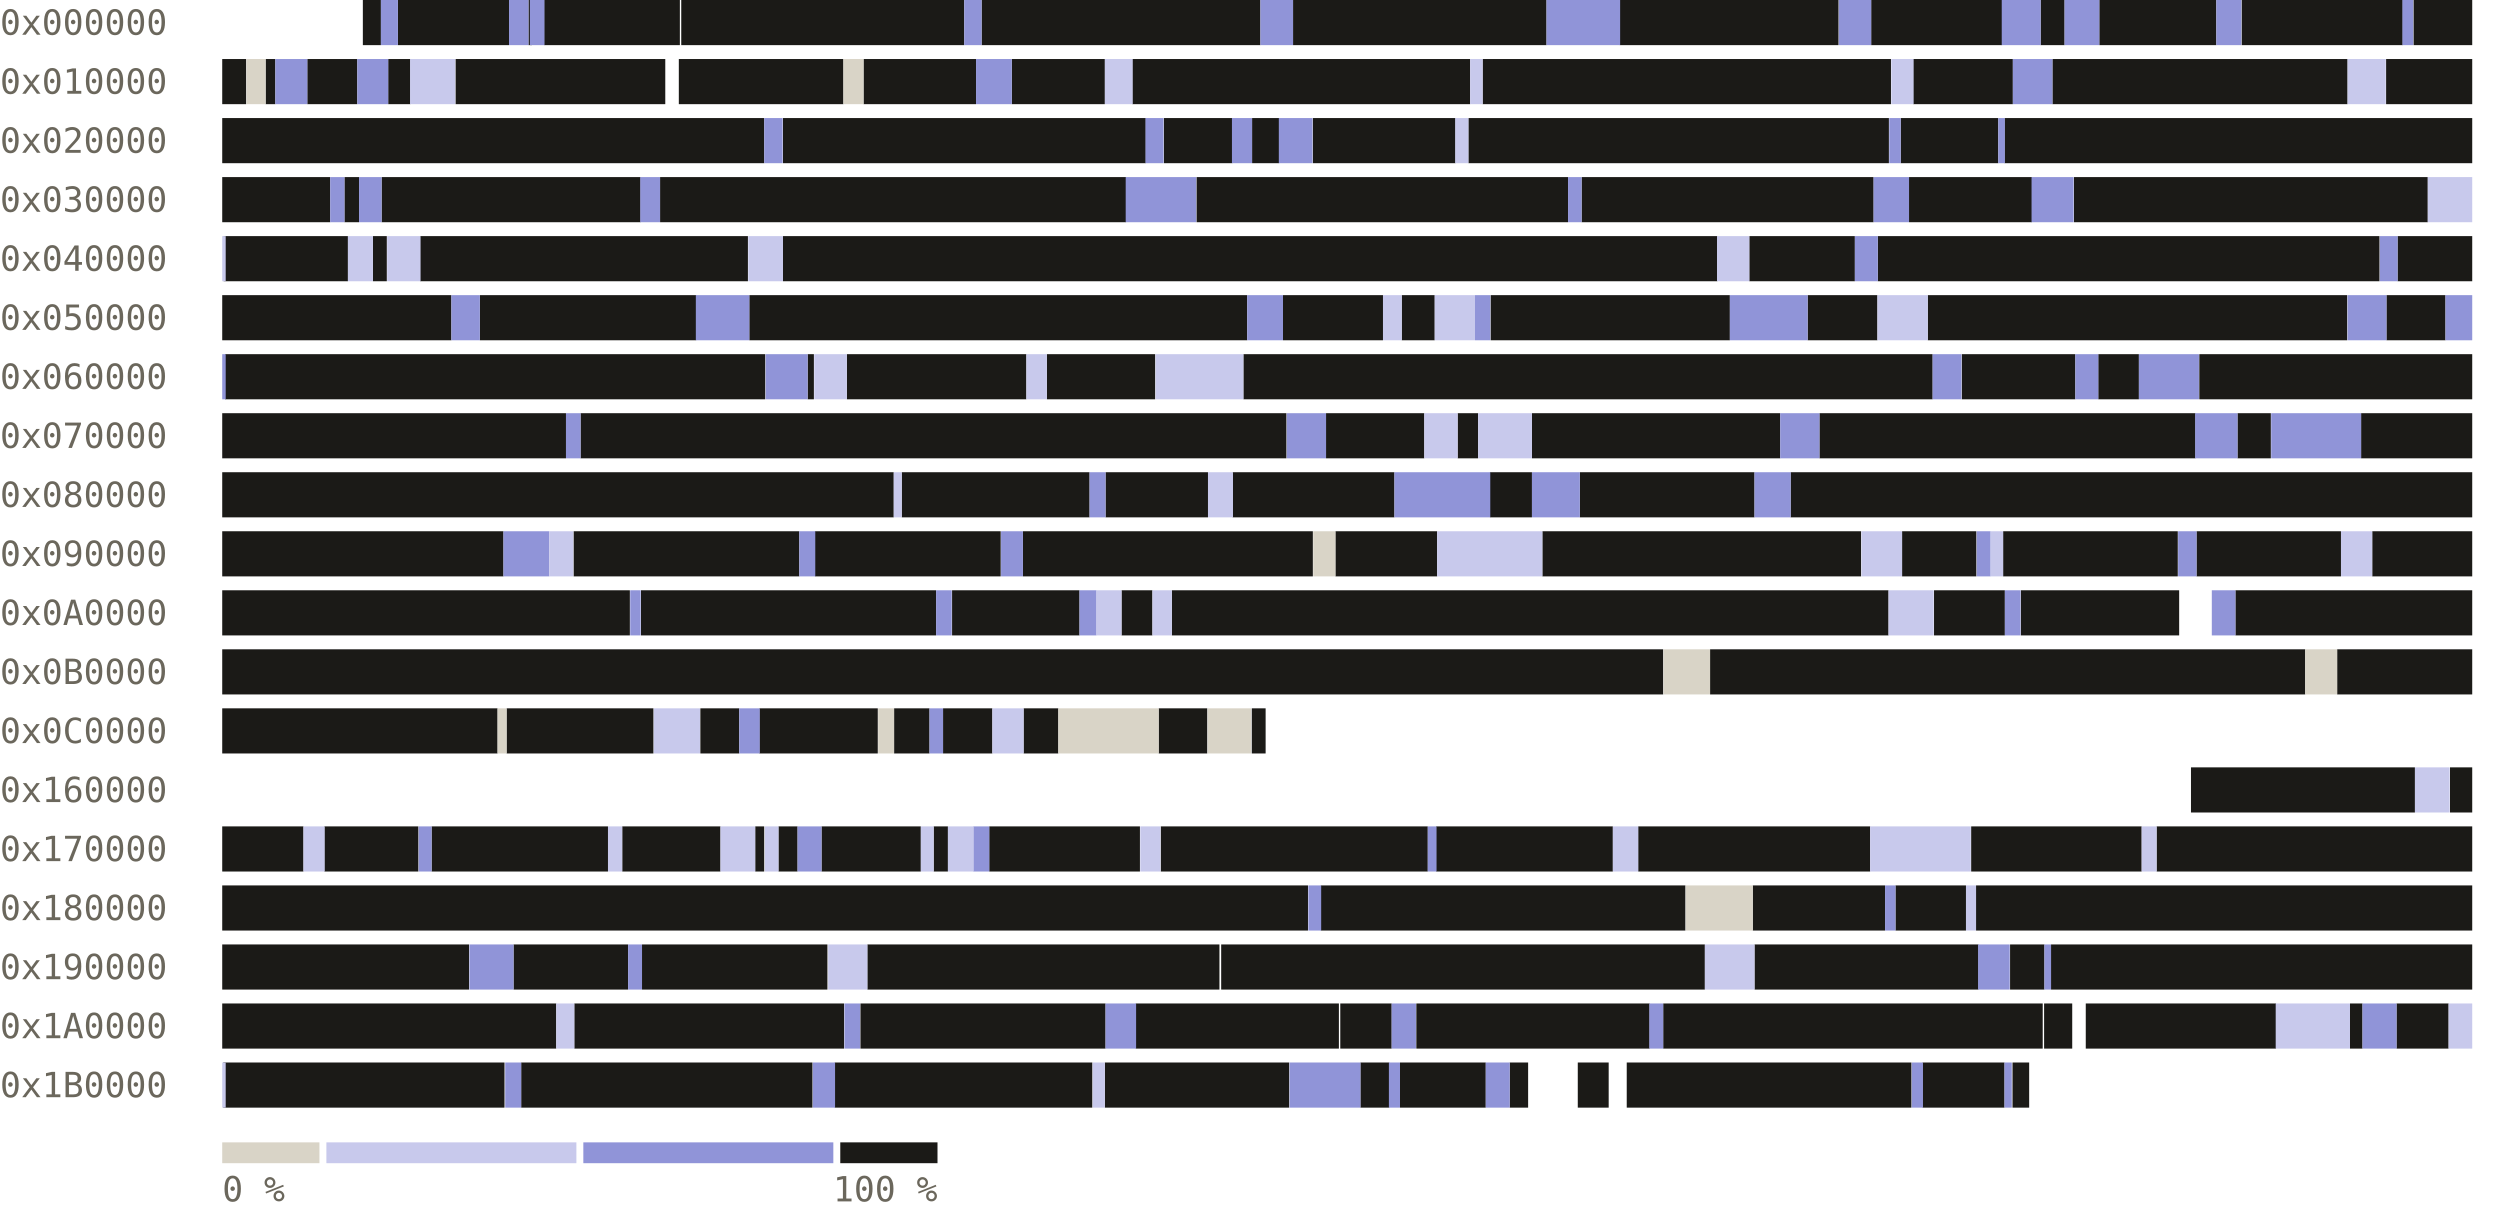
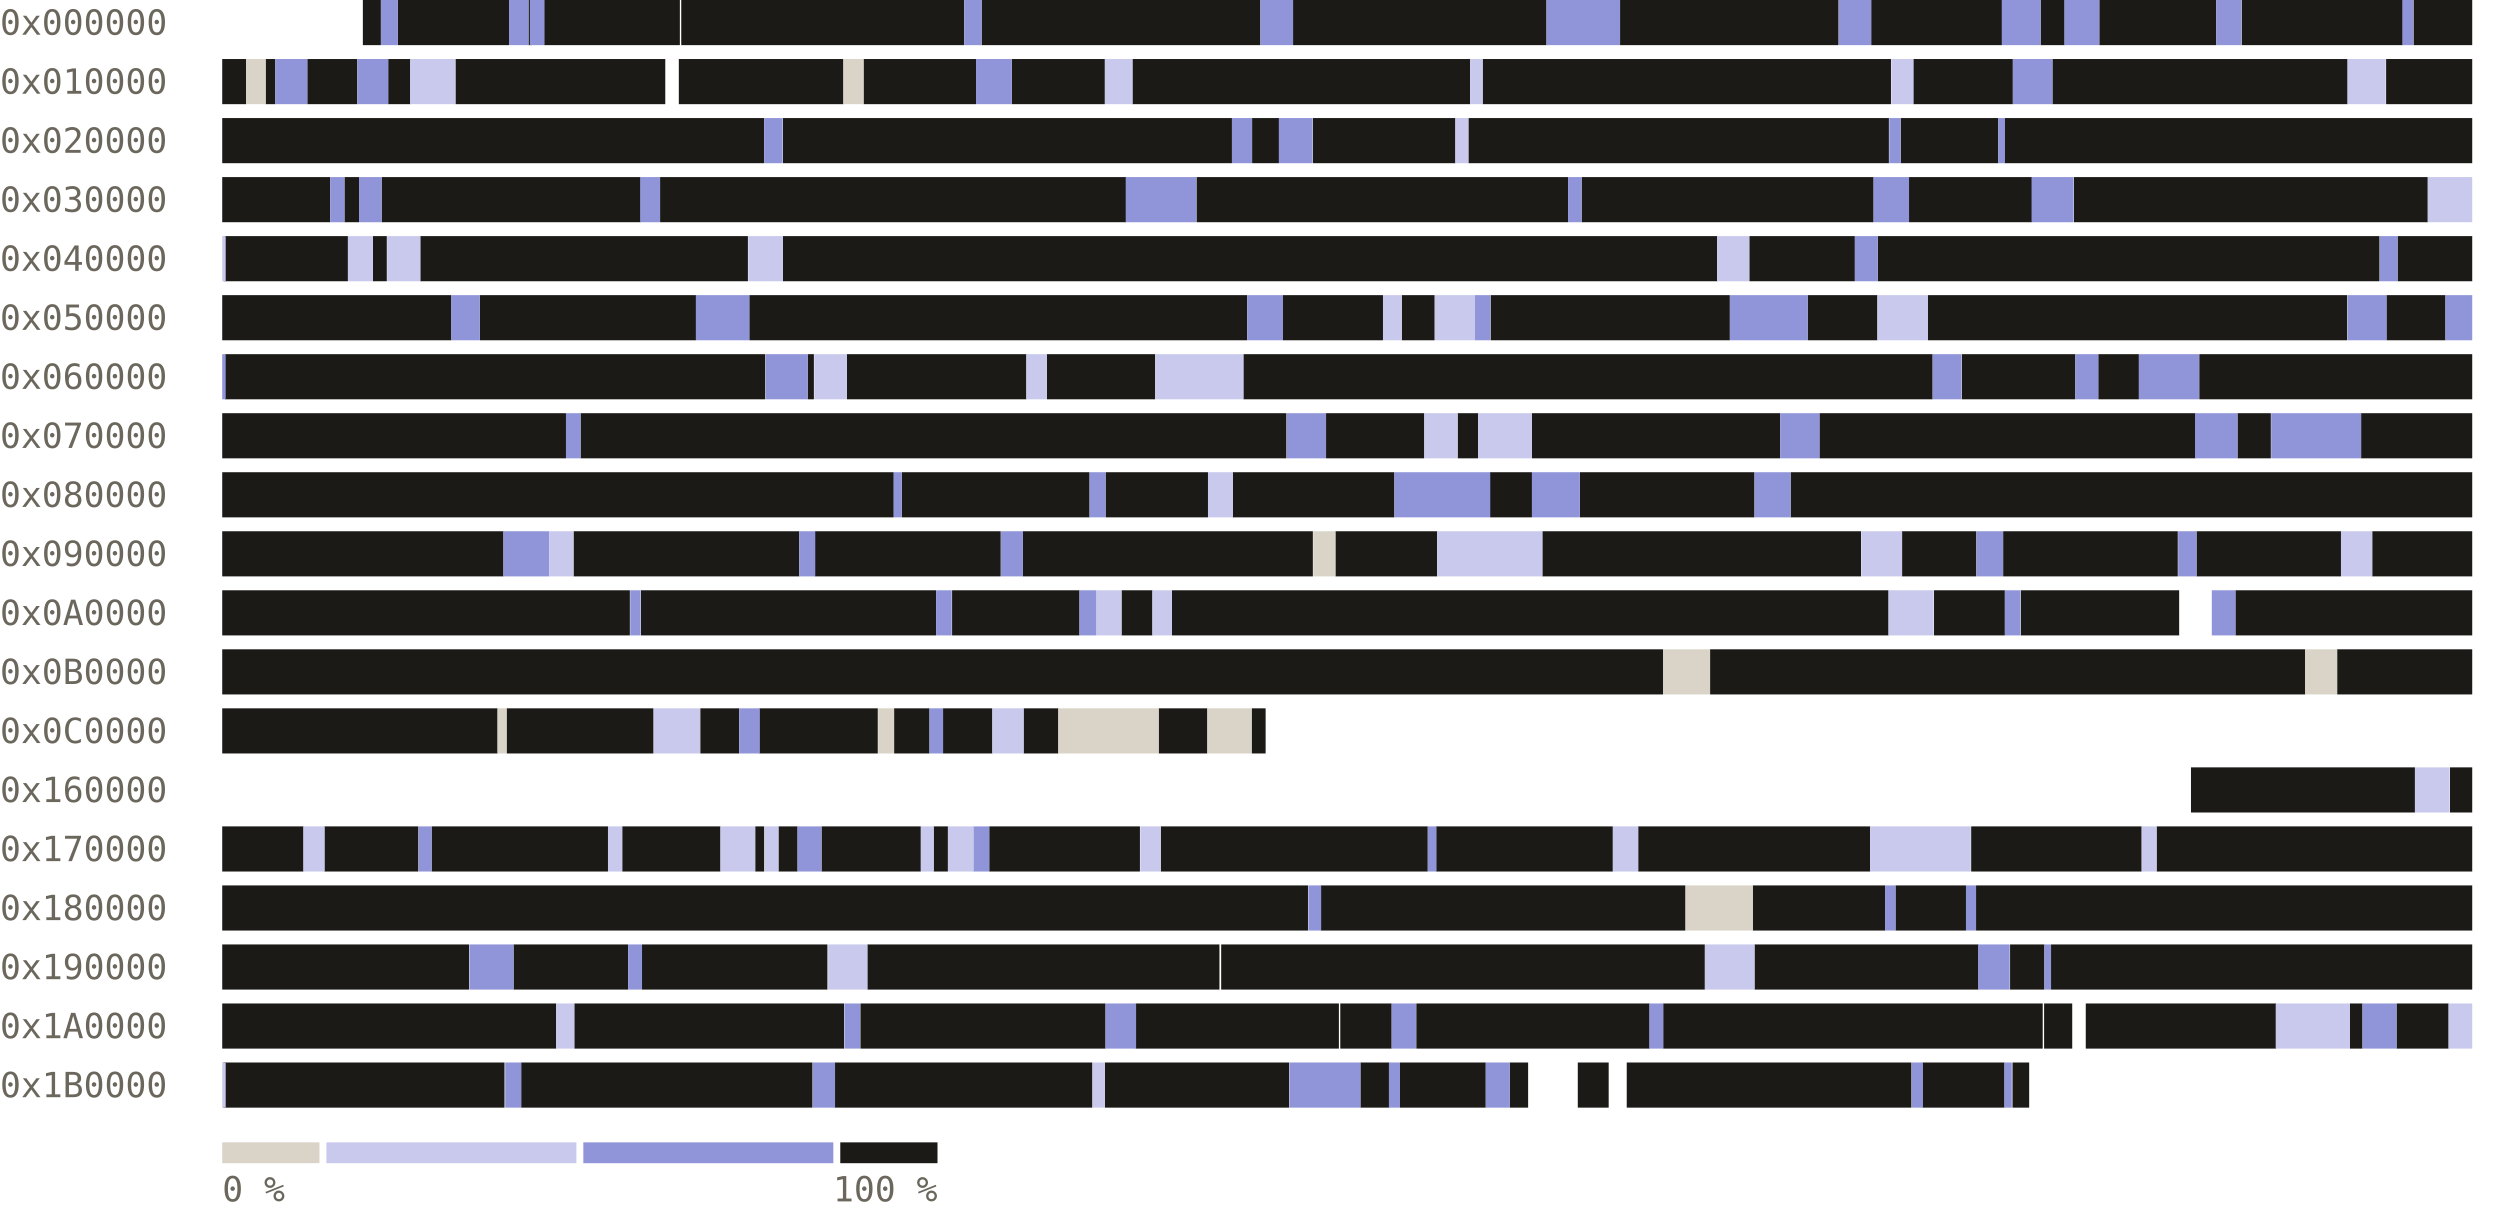
<svg xmlns="http://www.w3.org/2000/svg" viewBox="0 0 720 350" width="720" height="350">
  <style>text{font:10px monospace;fill:#6b675c}.q0{fill:#d9d4c7}.q1{fill:#e3e2f2}.q2{fill:#d6d6ef}.q3{fill:#c8c9ec}.q4{fill:#babce8}.q5{fill:#acafe4}.q6{fill:#9ea2df}.q7{fill:#9094d8}.q8{fill:#8186cf}.q9{fill:#7277c4}.q10{fill:#1b1a17}@media (prefers-color-scheme:dark){text{fill:#a8a293}.q0{fill:#4a463d}.q1{fill:#35375a}.q2{fill:#3c3f66}.q3{fill:#444772}.q4{fill:#4d517f}.q5{fill:#575b8c}.q6{fill:#62669a}.q7{fill:#6e72a8}.q8{fill:#7b7fb6}.q9{fill:#888cc4}.q10{fill:#d6d0bd}}</style>
  <text x="0" y="10">0x000000</text>
  <text x="0" y="27">0x010000</text>
  <text x="0" y="44">0x020000</text>
  <text x="0" y="61">0x030000</text>
  <text x="0" y="78">0x040000</text>
  <text x="0" y="95">0x050000</text>
  <text x="0" y="112">0x060000</text>
  <text x="0" y="129">0x070000</text>
  <text x="0" y="146">0x080000</text>
  <text x="0" y="163">0x090000</text>
  <text x="0" y="180">0x0A0000</text>
  <text x="0" y="197">0x0B0000</text>
  <text x="0" y="214">0x0C0000</text>
  <text x="0" y="231">0x160000</text>
  <text x="0" y="248">0x170000</text>
  <text x="0" y="265">0x180000</text>
  <text x="0" y="282">0x190000</text>
  <text x="0" y="299">0x1A0000</text>
  <text x="0" y="316">0x1B0000</text>
-   <path class="q10" d="M104.5 0h5.2v13h-5.2zM114.6 0h32v13h-32zM152.2 0h1v13h-1zM156.7 0h39.1v13h-39.1zM196.2 0h81.5v13h-81.5zM282.7 0h80.3v13h-80.3zM372.4 0h73v13h-73zM466.5 0h63v13h-63zM538.9 0h37.7v13h-37.7zM587.7 0h6.9v13h-6.9zM604.6 0h33.7v13h-33.7zM645.6 0h46.4v13h-46.4zM695.1 0h16.9v13h-16.9zM64 17h6.9v13h-6.9zM76.5 17h2.8v13h-2.8zM88.5 17h14.4v13h-14.4zM111.8 17h6.4v13h-6.4zM131.2 17h60.4v13h-60.4zM195.5 17h47.4v13h-47.4zM248.7 17h32.4v13h-32.4zM291.4 17h26.8v13h-26.8zM326.1 17h97.3v13h-97.3zM427 17h117.6v13h-117.6zM551 17h28.7v13h-28.7zM591.1 17h85v13h-85zM687.2 17h24.8v13h-24.8zM64 34h156.1v13h-156.1zM225.5 34h104.5v13h-104.5zM335.2 34h19.7v13h-19.7zM360.6 34h7.8v13h-7.8zM378.1 34h41.1v13h-41.1zM422.9 34h121.1v13h-121.1zM547.4 34h28.1v13h-28.1zM577.3 34h134.7v13h-134.7zM64 51h31.1v13h-31.1zM99.2 51h4.2v13h-4.2zM109.9 51h74.6v13h-74.6zM190.1 51h134.2v13h-134.2zM344.6 51h107v13h-107zM455.5 51h84.1v13h-84.1zM549.8 51h35.4v13h-35.4zM597.3 51h101.9v13h-101.9zM64.4 68h35.8v13h-35.8zM107.4 68h4v13h-4zM121 68h94.4v13h-94.4zM225.5 68h269.1v13h-269.1zM503.8 68h30.4v13h-30.4zM540.8 68h144.5v13h-144.5zM690.5 68h21.5v13h-21.5zM64 85h66v13h-66zM138.2 85h62.3v13h-62.3zM215.8 85h143.4v13h-143.4zM369.5 85h28.8v13h-28.8zM403.7 85h9.5v13h-9.5zM429.3 85h68.9v13h-68.9zM520.6 85h20.1v13h-20.1zM555.2 85h120.8v13h-120.8zM687.3 85h17v13h-17zM64.8 102h155.6v13h-155.6zM232.6 102h1.8v13h-1.8zM243.9 102h51.7v13h-51.7zM301.5 102h31.2v13h-31.2zM358.1 102h198.5v13h-198.5zM565 102h32.7v13h-32.7zM604.3 102h11.7v13h-11.7zM633.4 102h78.6v13h-78.6zM64 119h99v13h-99zM167.2 119h203.3v13h-203.3zM381.9 119h28.3v13h-28.3zM419.8 119h5.9v13h-5.9zM441.2 119h71.5v13h-71.5zM524 119h108.3v13h-108.3zM644.4 119h9.6v13h-9.6zM680 119h32v13h-32zM64 136h193.4v13h-193.4zM259.7 136h54.1v13h-54.1zM318.4 136h29.5v13h-29.5zM355 136h46.6v13h-46.6zM429.1 136h12.1v13h-12.1zM455 136h50.3v13h-50.3zM515.7 136h196.3v13h-196.3zM64 153h81v13h-81zM165.2 153h65v13h-65zM234.7 153h53.5v13h-53.5zM294.6 153h83.5v13h-83.5zM384.6 153h29.3v13h-29.3zM444.2 153h91.8v13h-91.8zM547.8 153h21.4v13h-21.4zM576.9 153h50.3v13h-50.3zM632.6 153h41.6v13h-41.6zM683.2 153h28.8v13h-28.8zM64 170h117.4v13h-117.4zM184.6 170h85v13h-85zM274.2 170h36.7v13h-36.7zM323 170h8.9v13h-8.9zM337.5 170h206.4v13h-206.4zM557 170h20.4v13h-20.4zM582 170h45.6v13h-45.6zM643.8 170h68.2v13h-68.2zM64 187h415v13h-415zM492.5 187h171.4v13h-171.4zM673.1 187h38.9v13h-38.9zM64 204h79.3v13h-79.3zM145.9 204h42.3v13h-42.3zM201.7 204h11.2v13h-11.2zM218.7 204h34.1v13h-34.1zM257.5 204h10.2v13h-10.2zM271.6 204h14.2v13h-14.2zM294.8 204h10v13h-10zM333.7 204h14v13h-14zM360.5 204h4v13h-4zM631 221h64.5v13h-64.5zM705.6 221h6.4v13h-6.4zM64 238h23.4v13h-23.4zM93.4 238h27.1v13h-27.1zM124.3 238h50.8v13h-50.8zM179.2 238h28.3v13h-28.3zM217.5 238h2.6v13h-2.6zM224.2 238h5.5v13h-5.5zM236.6 238h28.6v13h-28.6zM268.9 238h4.1v13h-4.1zM284.9 238h43.4v13h-43.4zM334.3 238h76.9v13h-76.9zM413.6 238h50.9v13h-50.9zM471.8 238h66.8v13h-66.8zM567.7 238h49.1v13h-49.1zM621.1 238h90.9v13h-90.9zM64 255h312.7v13h-312.7zM380.4 255h105v13h-105zM504.8 255h38.1v13h-38.1zM545.9 255h20.3v13h-20.3zM569.1 255h142.9v13h-142.9zM64 272h71.1v13h-71.1zM147.9 272h33v13h-33zM184.9 272h53.4v13h-53.4zM249.8 272h101.4v13h-101.4zM351.7 272h139.3v13h-139.3zM505.3 272h64.5v13h-64.5zM578.9 272h9.9v13h-9.9zM590.7 272h121.3v13h-121.3zM64 289h96.2v13h-96.2zM165.4 289h77.7v13h-77.7zM247.8 289h70.6v13h-70.6zM327.1 289h58.5v13h-58.5zM386 289h14.8v13h-14.8zM407.9 289h67.2v13h-67.2zM479 289h109.3v13h-109.3zM588.7 289h8.1v13h-8.1zM600.7 289h54.8v13h-54.8zM676.8 289h3.6v13h-3.6zM690.2 289h15v13h-15zM64.3 306h81v13h-81zM150.1 306h83.9v13h-83.9zM240.4 306h74.2v13h-74.2zM318.2 306h53.1v13h-53.1zM391.8 306h8.3v13h-8.3zM403.2 306h24.7v13h-24.7zM434.8 306h5.3v13h-5.3zM454.4 306h8.9v13h-8.9zM468.5 306h82v13h-82zM553.7 306h23.6v13h-23.6zM579.6 306h4.8v13h-4.8z" />
-   <path class="q7" d="M109.7 0h4.9v13h-4.9zM146.6 0h5.6v13h-5.6zM152.6 0h4.2v13h-4.2zM277.7 0h5v13h-5zM363 0h9.4v13h-9.4zM445.4 0h21.2v13h-21.2zM529.6 0h9.3v13h-9.3zM576.5 0h11.2v13h-11.2zM594.6 0h10v13h-10zM638.3 0h7.2v13h-7.2zM691.9 0h3.1v13h-3.1zM79.3 17h9.2v13h-9.2zM102.9 17h8.9v13h-8.9zM281.1 17h10.3v13h-10.3zM579.7 17h11.4v13h-11.4zM220.1 34h5.3v13h-5.3zM329.9 34h5.2v13h-5.2zM354.8 34h5.8v13h-5.8zM368.3 34h9.7v13h-9.7zM544.1 34h3.3v13h-3.3zM575.5 34h1.9v13h-1.9zM95.1 51h4.1v13h-4.1zM103.4 51h6.5v13h-6.5zM184.4 51h5.7v13h-5.7zM324.2 51h20.3v13h-20.3zM451.6 51h3.9v13h-3.9zM539.6 51h10.2v13h-10.2zM585.1 51h12.1v13h-12.1zM534.2 68h6.6v13h-6.6zM685.4 68h5.1v13h-5.1zM130 85h8.2v13h-8.2zM200.4 85h15.4v13h-15.4zM359.2 85h10.3v13h-10.3zM424.8 85h4.4v13h-4.4zM498.2 85h22.4v13h-22.4zM676.1 85h11.2v13h-11.2zM704.3 85h7.7v13h-7.7zM64 102h1v13h-1zM220.5 102h12.1v13h-12.1zM556.6 102h8.3v13h-8.3zM597.7 102h6.6v13h-6.6zM616 102h17.3v13h-17.3zM163 119h4.2v13h-4.2zM370.6 119h11.3v13h-11.3zM512.7 119h11.3v13h-11.3zM632.2 119h12.2v13h-12.2zM654.1 119h25.9v13h-25.9zM313.8 136h4.6v13h-4.6zM401.6 136h27.6v13h-27.6zM441.2 136h13.8v13h-13.8zM505.3 136h10.4v13h-10.4zM145 153h13.2v13h-13.2zM230.2 153h4.6v13h-4.6zM288.3 153h6.3v13h-6.3zM569.3 153h4v13h-4zM627.3 153h5.3v13h-5.3zM181.5 170h3v13h-3zM269.6 170h4.5v13h-4.5zM310.9 170h4.9v13h-4.9zM577.4 170h4.5v13h-4.5zM637 170h6.8v13h-6.8zM212.9 204h5.9v13h-5.9zM267.7 204h3.9v13h-3.9zM120.6 238h3.7v13h-3.7zM229.7 238h6.9v13h-6.9zM280.3 238h4.6v13h-4.6zM411.2 238h2.5v13h-2.5zM376.8 255h3.7v13h-3.7zM542.9 255h3v13h-3zM135.2 272h12.7v13h-12.7zM180.9 272h4v13h-4zM569.7 272h9.1v13h-9.1zM588.8 272h1.9v13h-1.9zM243.2 289h4.5v13h-4.5zM318.4 289h8.8v13h-8.8zM400.8 289h7v13h-7zM475 289h4v13h-4zM680.4 289h9.8v13h-9.8zM145.5 306h4.6v13h-4.6zM234.1 306h6.4v13h-6.4zM371.4 306h20.4v13h-20.4zM400 306h3.2v13h-3.2zM427.9 306h6.9v13h-6.9zM550.6 306h3.2v13h-3.2zM577.3 306h2.1v13h-2.1z" />
-   <path class="q3" d="M118.1 17h13v13h-13zM318.2 17h8v13h-8zM423.4 17h3.6v13h-3.6zM544.7 17h6.4v13h-6.4zM676.1 17h11v13h-11zM419.1 34h3.8v13h-3.8zM699.2 51h12.8v13h-12.8zM64 68h1v13h-1zM100.2 68h7.2v13h-7.2zM111.5 68h9.6v13h-9.6zM215.5 68h10v13h-10zM494.5 68h9.3v13h-9.3zM398.3 85h5.4v13h-5.4zM413.2 85h11.6v13h-11.6zM540.7 85h14.5v13h-14.5zM234.5 102h9.4v13h-9.4zM295.6 102h5.9v13h-5.9zM332.8 102h25.3v13h-25.3zM410.2 119h9.6v13h-9.6zM425.7 119h15.5v13h-15.5zM257.4 136h2.3v13h-2.3zM347.9 136h7.2v13h-7.2zM158.2 153h6.9v13h-6.9zM413.9 153h30.3v13h-30.3zM536.1 153h11.7v13h-11.7zM573.3 153h3.6v13h-3.6zM674.2 153h9v13h-9zM315.8 170h7.2v13h-7.2zM331.9 170h5.6v13h-5.6zM543.9 170h13v13h-13zM188.3 204h13.3v13h-13.3zM285.8 204h9v13h-9zM695.5 221h10v13h-10zM87.4 238h6.1v13h-6.1zM175.1 238h4.1v13h-4.1zM207.5 238h10v13h-10zM220.3 238h3.9v13h-3.9zM265.2 238h3.7v13h-3.7zM273 238h7.4v13h-7.4zM328.4 238h5.8v13h-5.8zM464.5 238h7.3v13h-7.3zM538.6 238h29v13h-29zM616.8 238h4.3v13h-4.3zM566.2 255h2.9v13h-2.9zM238.5 272h11.3v13h-11.3zM491 272h14.3v13h-14.3zM160.2 289h5.2v13h-5.2zM655.4 289h21.4v13h-21.4zM705.2 289h6.8v13h-6.8zM64 306h1v13h-1zM314.7 306h3.5v13h-3.5z" />
+   <path class="q10" d="M104.5 0h5.2v13h-5.2zM114.6 0h32v13h-32zM152.2 0h1v13h-1zM156.7 0h39.1v13h-39.1zM196.2 0h81.5v13h-81.5zM282.7 0h80.3v13h-80.3zM372.4 0h73v13h-73zM466.5 0h63v13h-63zM538.9 0h37.7v13h-37.7zM587.7 0h6.9v13h-6.9zM604.6 0h33.7v13h-33.7zM645.6 0h46.4v13h-46.4zM695.1 0h16.9v13h-16.9zM64 17h6.9v13h-6.9zM76.5 17h2.8v13h-2.8zM88.5 17h14.4v13h-14.4zM111.8 17h6.4v13h-6.4zM131.2 17h60.4v13h-60.4zM195.5 17h47.4v13h-47.4zM248.7 17h32.4v13h-32.4zM291.4 17h26.8v13h-26.8zM326.1 17h97.3v13h-97.3zM427 17h117.6v13h-117.6zM551 17h28.7v13h-28.7zM591.1 17h85v13h-85zM687.2 17h24.8v13h-24.8zM64 34h156.1v13h-156.1zM225.5 34h129.3v13h-129.3zM360.6 34h7.8v13h-7.8zM378.1 34h41.1v13h-41.1zM422.9 34h121.1v13h-121.1zM547.4 34h28.1v13h-28.1zM577.3 34h134.7v13h-134.7zM64 51h31.1v13h-31.1zM99.2 51h4.2v13h-4.2zM109.9 51h74.6v13h-74.6zM190.1 51h134.2v13h-134.2zM344.6 51h107v13h-107zM455.5 51h84.1v13h-84.1zM549.8 51h35.4v13h-35.4zM597.3 51h101.9v13h-101.9zM64.4 68h35.8v13h-35.8zM107.4 68h4v13h-4zM121 68h94.4v13h-94.4zM225.5 68h269.1v13h-269.1zM503.8 68h30.4v13h-30.4zM540.8 68h144.5v13h-144.5zM690.5 68h21.5v13h-21.5zM64 85h66v13h-66zM138.2 85h62.3v13h-62.3zM215.8 85h143.4v13h-143.4zM369.5 85h28.8v13h-28.8zM403.7 85h9.5v13h-9.5zM429.3 85h68.9v13h-68.9zM520.6 85h20.1v13h-20.1zM555.2 85h120.8v13h-120.8zM687.3 85h17v13h-17zM64.8 102h155.6v13h-155.6zM232.6 102h1.8v13h-1.8zM243.9 102h51.7v13h-51.7zM301.5 102h31.2v13h-31.2zM358.1 102h198.5v13h-198.5zM565 102h32.7v13h-32.7zM604.3 102h11.7v13h-11.7zM633.4 102h78.6v13h-78.6zM64 119h99v13h-99zM167.2 119h203.3v13h-203.3zM381.9 119h28.3v13h-28.3zM419.8 119h5.9v13h-5.9zM441.2 119h71.5v13h-71.5zM524 119h108.3v13h-108.3zM644.4 119h9.6v13h-9.6zM680 119h32v13h-32zM64 136h193.4v13h-193.4zM259.7 136h54.1v13h-54.1zM318.4 136h29.5v13h-29.5zM355 136h46.6v13h-46.6zM429.1 136h12.1v13h-12.1zM455 136h50.3v13h-50.3zM515.7 136h196.3v13h-196.3zM64 153h81v13h-81zM165.2 153h65v13h-65zM234.7 153h53.5v13h-53.5zM294.6 153h83.5v13h-83.5zM384.6 153h29.3v13h-29.3zM444.2 153h91.8v13h-91.8zM547.8 153h21.4v13h-21.4zM576.9 153h50.3v13h-50.3zM632.6 153h41.6v13h-41.6zM683.2 153h28.8v13h-28.8zM64 170h117.4v13h-117.4zM184.6 170h85v13h-85zM274.2 170h36.7v13h-36.7zM323 170h8.9v13h-8.9zM337.5 170h206.4v13h-206.4zM557 170h20.4v13h-20.4zM582 170h45.6v13h-45.6zM643.8 170h68.2v13h-68.2zM64 187h415v13h-415zM492.5 187h171.4v13h-171.4zM673.1 187h38.9v13h-38.9zM64 204h79.3v13h-79.3zM145.9 204h42.3v13h-42.3zM201.7 204h11.2v13h-11.2zM218.7 204h34.1v13h-34.1zM257.5 204h10.2v13h-10.2zM271.6 204h14.2v13h-14.2zM294.8 204h10v13h-10zM333.7 204h14v13h-14zM360.5 204h4v13h-4zM631 221h64.5v13h-64.5zM705.6 221h6.4v13h-6.4zM64 238h23.4v13h-23.4zM93.4 238h27.1v13h-27.1zM124.3 238h50.8v13h-50.8zM179.2 238h28.3v13h-28.3zM217.5 238h2.6v13h-2.6zM224.2 238h5.5v13h-5.5zM236.6 238h28.6v13h-28.6zM268.9 238h4.1v13h-4.1zM284.9 238h43.4v13h-43.4zM334.3 238h76.9v13h-76.9zM413.6 238h50.9v13h-50.9zM471.8 238h66.8v13h-66.8zM567.7 238h49.1v13h-49.1zM621.1 238h90.9v13h-90.9zM64 255h312.7v13h-312.7zM380.4 255h105v13h-105zM504.8 255h38.1v13h-38.1zM545.9 255h20.3v13h-20.3zM569.1 255h142.9v13h-142.9zM64 272h71.1v13h-71.1zM147.9 272h33v13h-33zM184.9 272h53.4v13h-53.4zM249.8 272h101.4v13h-101.4zM351.7 272h139.3v13h-139.3zM505.3 272h64.5v13h-64.5zM578.9 272h9.9v13h-9.9zM590.7 272h121.3v13h-121.3zM64 289h96.2v13h-96.2zM165.4 289h77.7v13h-77.7zM247.8 289h70.6v13h-70.6zM327.1 289h58.5v13h-58.5zM386 289h14.8v13h-14.8zM407.9 289h67.2v13h-67.2zM479 289h109.3v13h-109.3zM588.7 289h8.1v13h-8.1zM600.7 289h54.8v13h-54.8zM676.8 289h3.6v13h-3.6zM690.2 289h15v13h-15zM64.3 306h81v13h-81zM150.1 306h83.9v13h-83.9zM240.4 306h74.2v13h-74.2zM318.2 306h53.1v13h-53.1zM391.8 306h8.3v13h-8.3zM403.2 306h24.7v13h-24.7zM434.8 306h5.3v13h-5.3zM454.4 306h8.9v13h-8.9zM468.5 306h82v13h-82zM553.7 306h23.6v13h-23.6zM579.6 306h4.8v13h-4.8z" />
+   <path class="q7" d="M109.7 0h4.9v13h-4.9zM146.6 0h5.6v13h-5.6zM152.6 0h4.2v13h-4.2zM277.7 0h5v13h-5zM363 0h9.4v13h-9.4zM445.4 0h21.2v13h-21.2zM529.6 0h9.3v13h-9.3zM576.5 0h11.2v13h-11.2zM594.6 0h10v13h-10zM638.3 0h7.2v13h-7.2zM691.9 0h3.1v13h-3.1zM79.3 17h9.2v13h-9.2zM102.9 17h8.9v13h-8.9zM281.1 17h10.3v13h-10.3zM579.7 17h11.4v13h-11.4zM220.1 34h5.3v13h-5.3zM354.8 34h5.8v13h-5.8zM368.3 34h9.7v13h-9.7zM544.1 34h3.3v13h-3.3zM575.5 34h1.9v13h-1.9zM95.1 51h4.1v13h-4.1zM103.4 51h6.5v13h-6.5zM184.4 51h5.7v13h-5.7zM324.2 51h20.3v13h-20.3zM451.6 51h3.9v13h-3.9zM539.6 51h10.2v13h-10.2zM585.1 51h12.1v13h-12.1zM534.2 68h6.6v13h-6.6zM685.4 68h5.1v13h-5.1zM130 85h8.2v13h-8.2zM200.4 85h15.4v13h-15.4zM359.2 85h10.3v13h-10.3zM424.8 85h4.4v13h-4.4zM498.2 85h22.4v13h-22.4zM676.1 85h11.2v13h-11.2zM704.3 85h7.7v13h-7.7zM64 102h1v13h-1zM220.5 102h12.1v13h-12.1zM556.6 102h8.3v13h-8.3zM597.7 102h6.6v13h-6.6zM616 102h17.3v13h-17.3zM163 119h4.2v13h-4.2zM370.6 119h11.3v13h-11.3zM512.7 119h11.3v13h-11.3zM632.2 119h12.2v13h-12.2zM654.1 119h25.9v13h-25.9zM257.4 136h2.3v13h-2.3zM313.8 136h4.6v13h-4.6zM401.6 136h27.6v13h-27.6zM441.2 136h13.8v13h-13.8zM505.3 136h10.4v13h-10.4zM145 153h13.2v13h-13.2zM230.2 153h4.6v13h-4.6zM288.3 153h6.3v13h-6.3zM569.3 153h7.6v13h-7.6zM627.3 153h5.3v13h-5.3zM181.5 170h3v13h-3zM269.6 170h4.5v13h-4.5zM310.9 170h4.9v13h-4.9zM577.4 170h4.5v13h-4.5zM637 170h6.8v13h-6.8zM212.9 204h5.9v13h-5.9zM267.7 204h3.9v13h-3.9zM120.6 238h3.7v13h-3.7zM229.7 238h6.9v13h-6.9zM280.3 238h4.6v13h-4.6zM411.2 238h2.5v13h-2.5zM376.8 255h3.7v13h-3.7zM542.9 255h3v13h-3zM566.2 255h2.9v13h-2.9zM135.2 272h12.7v13h-12.7zM180.9 272h4v13h-4zM569.7 272h9.1v13h-9.1zM588.8 272h1.9v13h-1.9zM243.2 289h4.5v13h-4.5zM318.4 289h8.8v13h-8.8zM400.8 289h7v13h-7zM475 289h4v13h-4zM680.4 289h9.8v13h-9.8zM145.5 306h4.6v13h-4.6zM234.1 306h6.4v13h-6.4zM371.4 306h20.4v13h-20.4zM400 306h3.2v13h-3.2zM427.9 306h6.9v13h-6.9zM550.6 306h3.2v13h-3.2zM577.3 306h2.1v13h-2.1z" />
+   <path class="q3" d="M118.1 17h13v13h-13zM318.2 17h8v13h-8zM423.4 17h3.6v13h-3.6zM544.7 17h6.4v13h-6.4zM676.1 17h11v13h-11zM419.1 34h3.8v13h-3.8zM699.2 51h12.8v13h-12.8zM64 68h1v13h-1zM100.2 68h7.2v13h-7.2zM111.5 68h9.6v13h-9.6zM215.5 68h10v13h-10zM494.5 68h9.3v13h-9.3zM398.3 85h5.4v13h-5.4zM413.2 85h11.6v13h-11.6zM540.7 85h14.5v13h-14.5zM234.5 102h9.4v13h-9.4zM295.6 102h5.9v13h-5.9zM332.8 102h25.3v13h-25.3zM410.2 119h9.6v13h-9.6zM425.7 119h15.5v13h-15.5zM347.9 136h7.2v13h-7.2zM158.2 153h6.9v13h-6.9zM413.9 153h30.3v13h-30.3zM536.1 153h11.7v13h-11.7zM674.2 153h9v13h-9zM315.8 170h7.2v13h-7.2zM331.9 170h5.6v13h-5.6zM543.9 170h13v13h-13zM188.3 204h13.3v13h-13.3zM285.8 204h9v13h-9zM695.5 221h10v13h-10zM87.4 238h6.1v13h-6.1zM175.1 238h4.1v13h-4.1zM207.5 238h10v13h-10zM220.3 238h3.9v13h-3.9zM265.2 238h3.7v13h-3.7zM273 238h7.4v13h-7.4zM328.4 238h5.8v13h-5.8zM464.5 238h7.3v13h-7.3zM538.6 238h29v13h-29zM616.8 238h4.3v13h-4.3zM238.5 272h11.3v13h-11.3zM491 272h14.3v13h-14.3zM160.2 289h5.2v13h-5.2zM655.4 289h21.4v13h-21.4zM705.2 289h6.8v13h-6.8zM64 306h1v13h-1zM314.7 306h3.5v13h-3.5z" />
  <path class="q0" d="M71 17h5.5v13h-5.5zM242.9 17h5.8v13h-5.8zM378.2 153h6.4v13h-6.4zM479.1 187h13.4v13h-13.4zM663.9 187h9.2v13h-9.2zM143.3 204h2.6v13h-2.6zM252.9 204h4.6v13h-4.6zM304.8 204h28.9v13h-28.9zM347.8 204h12.5v13h-12.5zM485.5 255h19.3v13h-19.3z" />
  <rect class="q0" x="64" y="329" width="28" height="6" />
  <rect class="q3" x="94" y="329" width="72" height="6" />
  <rect class="q7" x="168" y="329" width="72" height="6" />
  <rect class="q10" x="242" y="329" width="28" height="6" />
  <text x="64" y="346">0 %</text>
  <text x="270" y="346" text-anchor="end">100 %</text>
</svg>
